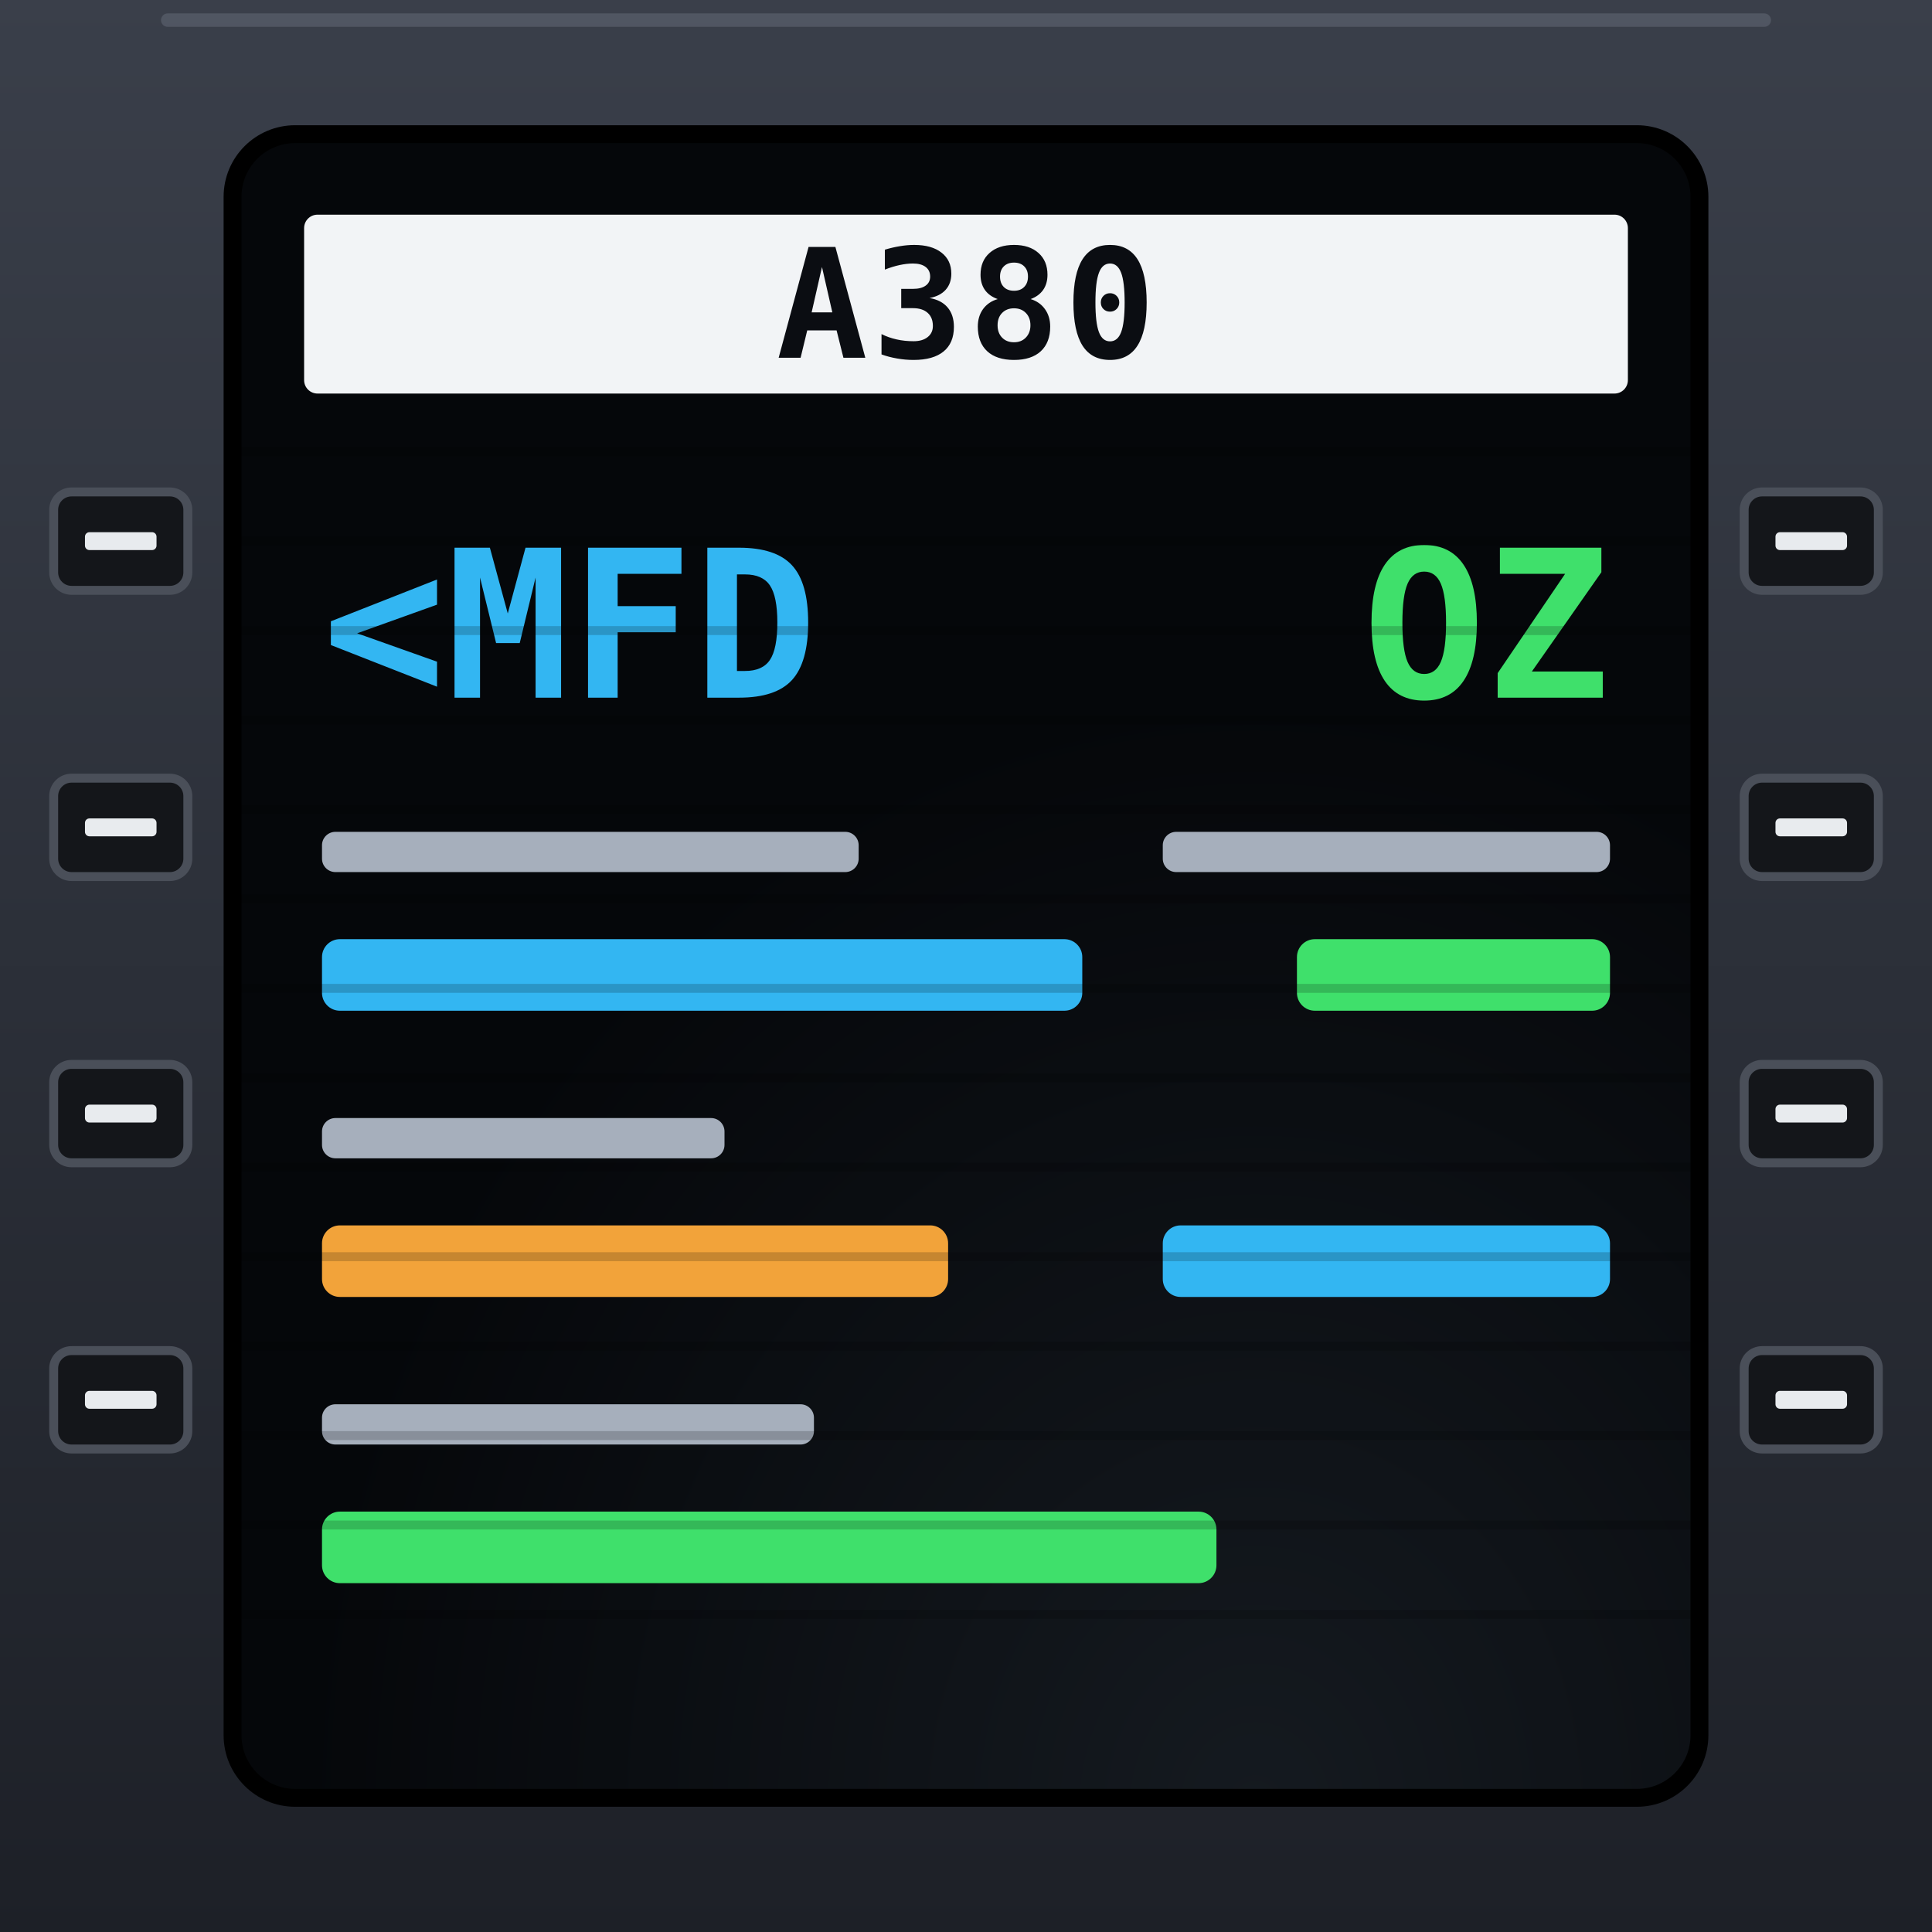
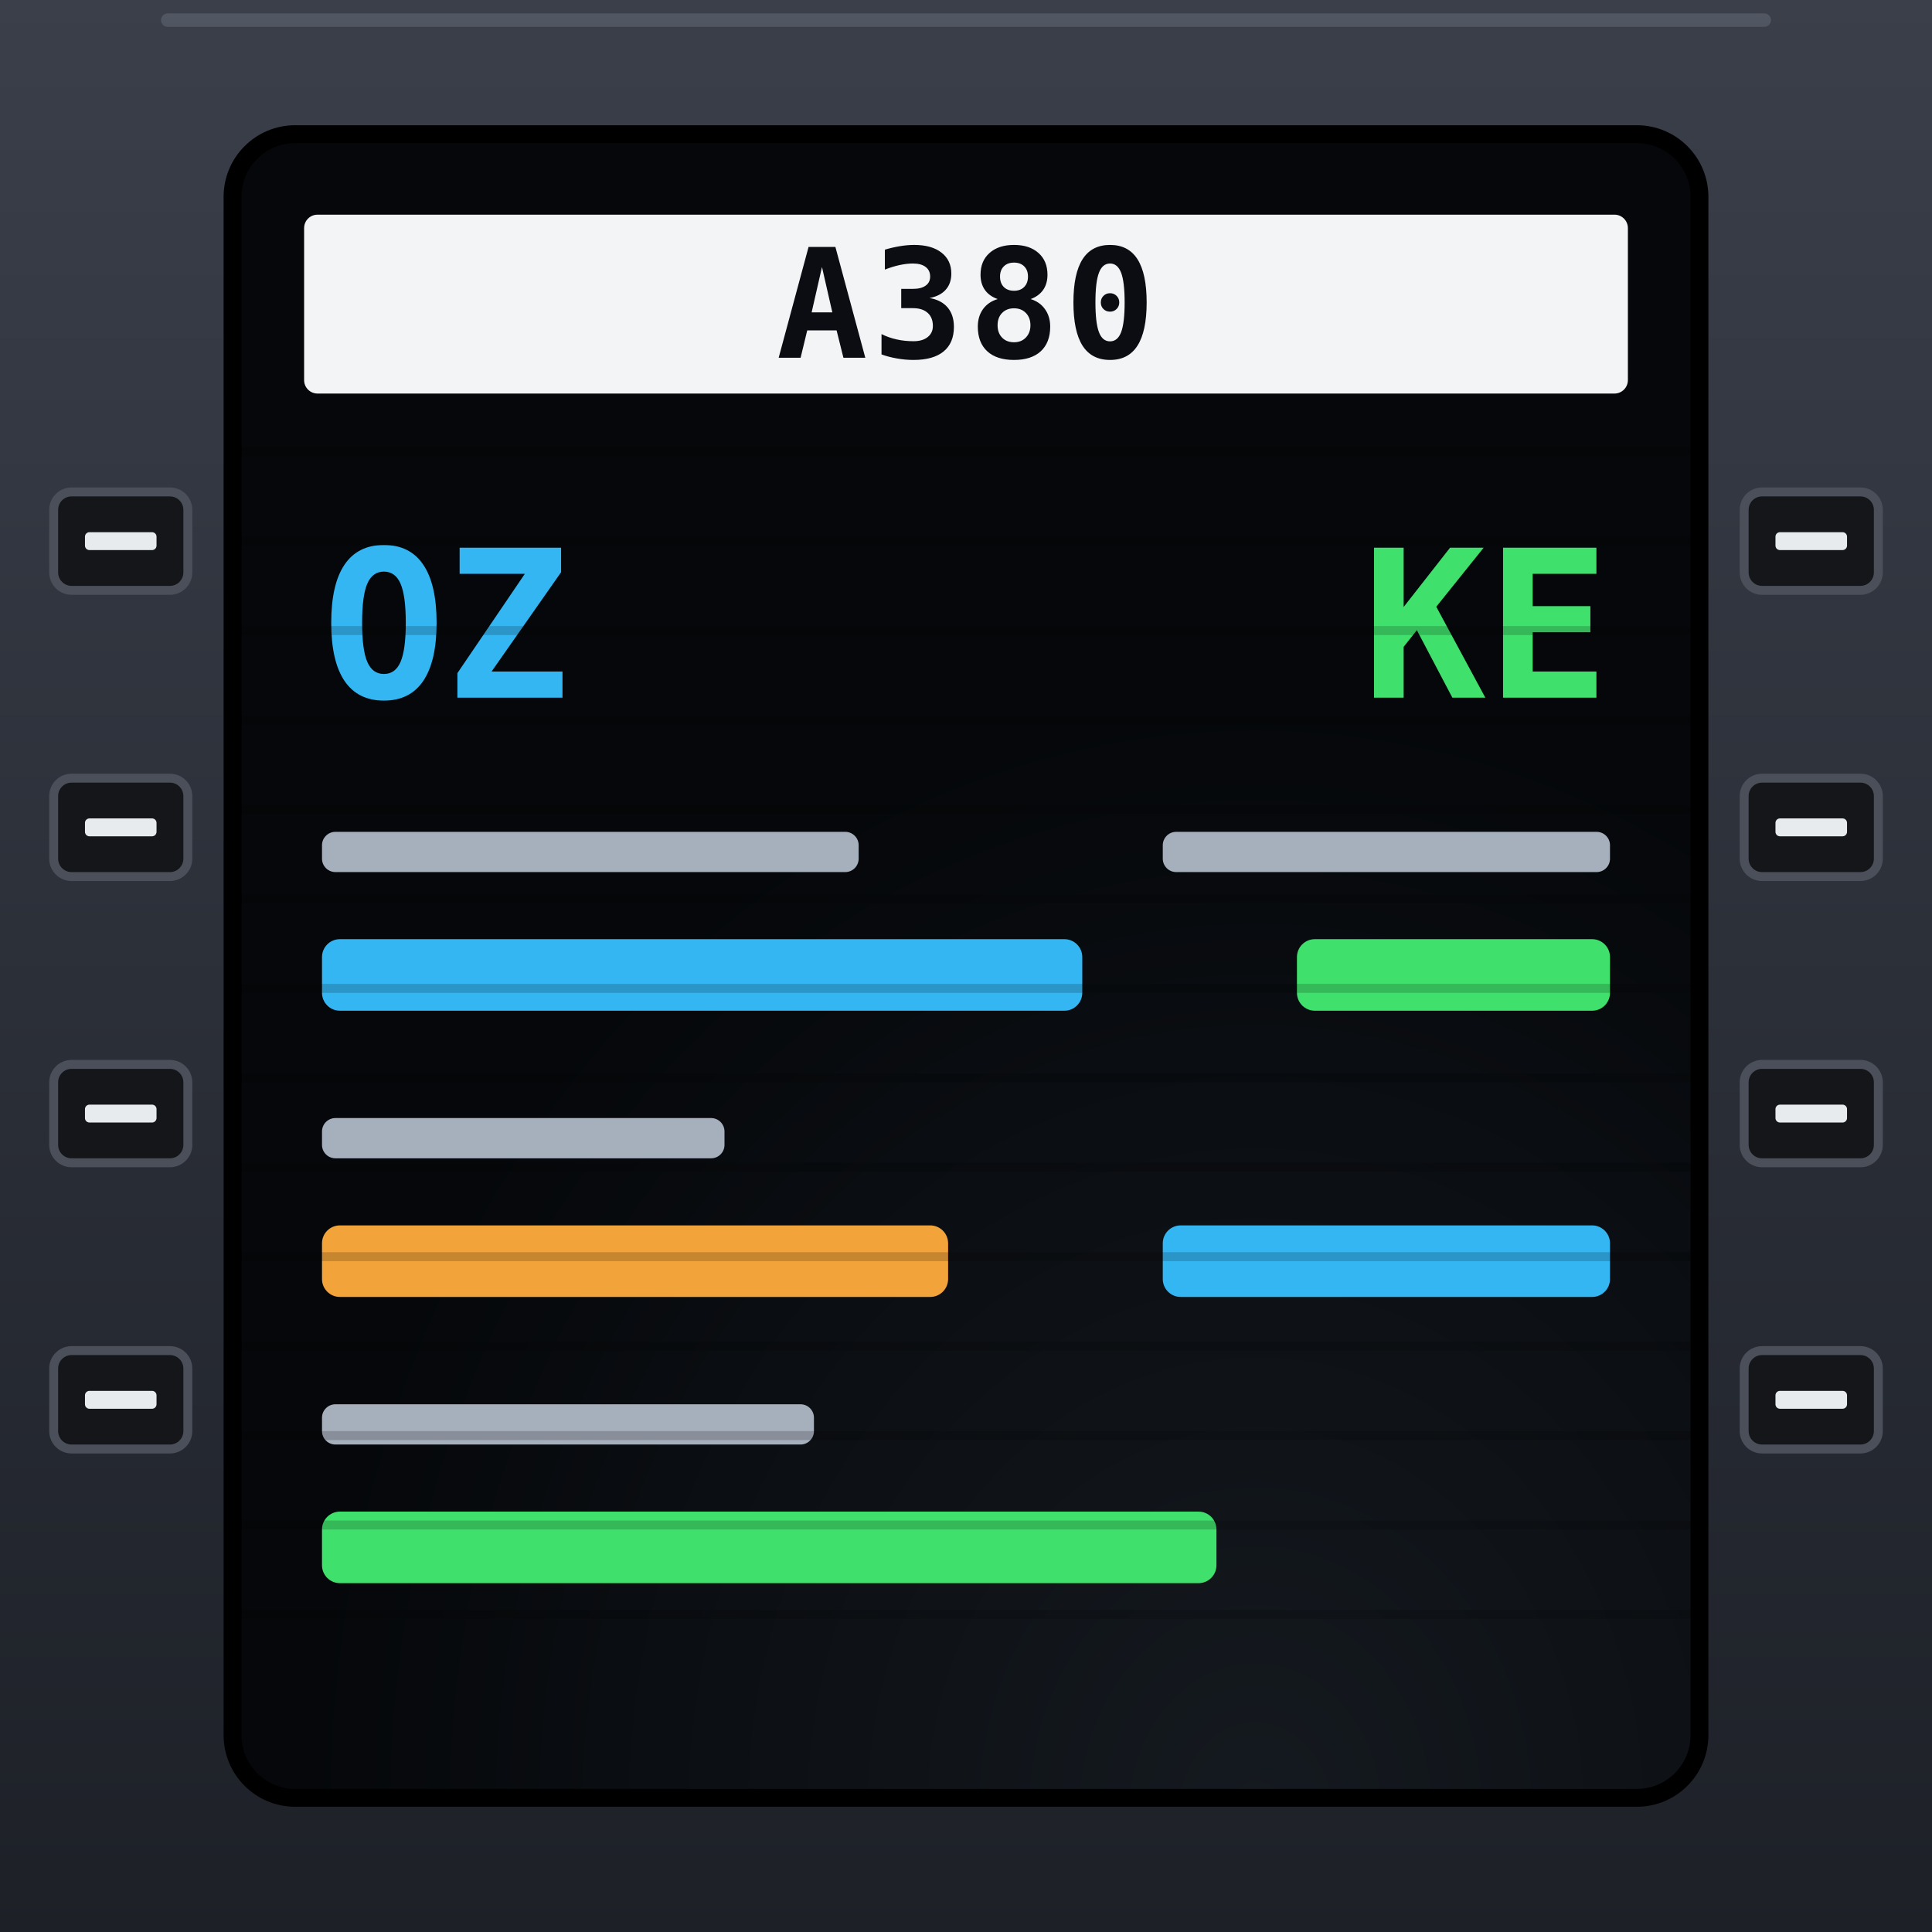
<svg xmlns="http://www.w3.org/2000/svg" viewBox="40 40 432 432">
  <defs>
    <linearGradient id="bezel" x1="0" y1="0" x2="0" y2="1">
      <stop offset="0" stop-color="#3a3f4a" />
      <stop offset="1" stop-color="#1d2027" />
    </linearGradient>
    <radialGradient id="glass" cx="0.7" cy="1" r="1.1">
      <stop offset="0" stop-color="#151a20" />
      <stop offset="0.6" stop-color="#05070a" />
    </radialGradient>
  </defs>
  <rect width="512" height="512" fill="#0b0d12" />
  <rect x="40" y="40" width="432" height="432" fill="url(#bezel)" />
  <rect x="76" y="43" width="360" height="3" rx="1.5" fill="#5a606c" opacity=".7" />
  <g fill="#14161a" stroke="#4a4f59" stroke-width="2">
    <rect x="52" y="150" width="30" height="22" rx="4" />
    <rect x="52" y="214" width="30" height="22" rx="4" />
    <rect x="52" y="278" width="30" height="22" rx="4" />
    <rect x="52" y="342" width="30" height="22" rx="4" />
    <rect x="430" y="150" width="30" height="22" rx="4" />
    <rect x="430" y="214" width="30" height="22" rx="4" />
    <rect x="430" y="278" width="30" height="22" rx="4" />
    <rect x="430" y="342" width="30" height="22" rx="4" />
  </g>
  <g fill="#e8ebee">
    <rect x="59" y="159" width="16" height="4" rx="1" />
    <rect x="59" y="223" width="16" height="4" rx="1" />
    <rect x="59" y="287" width="16" height="4" rx="1" />
    <rect x="59" y="351" width="16" height="4" rx="1" />
    <rect x="437" y="159" width="16" height="4" rx="1" />
    <rect x="437" y="223" width="16" height="4" rx="1" />
    <rect x="437" y="287" width="16" height="4" rx="1" />
    <rect x="437" y="351" width="16" height="4" rx="1" />
  </g>
  <rect x="92" y="70" width="328" height="372" rx="14" fill="url(#glass)" stroke="#000" stroke-width="4" />
  <rect x="108" y="88" width="296" height="40" rx="3" fill="#f2f4f6" />
  <text x="256" y="120" text-anchor="middle" font-family="Menlo, Consolas, 'DejaVu Sans Mono', monospace" font-weight="700" font-size="34" fill="#0b0d12" letter-spacing="1">A380</text>
  <g font-family="Menlo, Consolas, 'DejaVu Sans Mono', monospace" font-weight="700">
-     <text x="112" y="196" font-size="46" fill="#33b6f2">&lt;MFD</text>
-     <text x="400" y="196" font-size="46" fill="#3fe06b" text-anchor="end">OZ</text>
+     <text x="112" y="196" font-size="46" fill="#33b6f2">OZ</text>
+     <text x="400" y="196" font-size="46" fill="#3fe06b" text-anchor="end">KE</text>
  </g>
  <rect x="112" y="226" width="120" height="9" rx="3" fill="#a6afbc" />
  <rect x="300" y="226" width="100" height="9" rx="3" fill="#a6afbc" />
  <rect x="112" y="250" width="170" height="16" rx="4" fill="#33b6f2" />
  <rect x="330" y="250" width="70" height="16" rx="4" fill="#3fe06b" />
  <rect x="112" y="290" width="90" height="9" rx="3" fill="#a6afbc" />
  <rect x="112" y="314" width="140" height="16" rx="4" fill="#f2a33a" />
  <rect x="300" y="314" width="100" height="16" rx="4" fill="#33b6f2" />
  <rect x="112" y="354" width="110" height="9" rx="3" fill="#a6afbc" />
  <rect x="112" y="378" width="200" height="16" rx="4" fill="#3fe06b" />
  <g opacity=".18" fill="#000">
    <rect x="92" y="140" width="328" height="2" />
    <rect x="92" y="160" width="328" height="2" />
    <rect x="92" y="180" width="328" height="2" />
    <rect x="92" y="200" width="328" height="2" />
    <rect x="92" y="220" width="328" height="2" />
    <rect x="92" y="240" width="328" height="2" />
    <rect x="92" y="260" width="328" height="2" />
    <rect x="92" y="280" width="328" height="2" />
    <rect x="92" y="300" width="328" height="2" />
    <rect x="92" y="320" width="328" height="2" />
    <rect x="92" y="340" width="328" height="2" />
    <rect x="92" y="360" width="328" height="2" />
    <rect x="92" y="380" width="328" height="2" />
    <rect x="92" y="400" width="328" height="2" />
  </g>
</svg>
